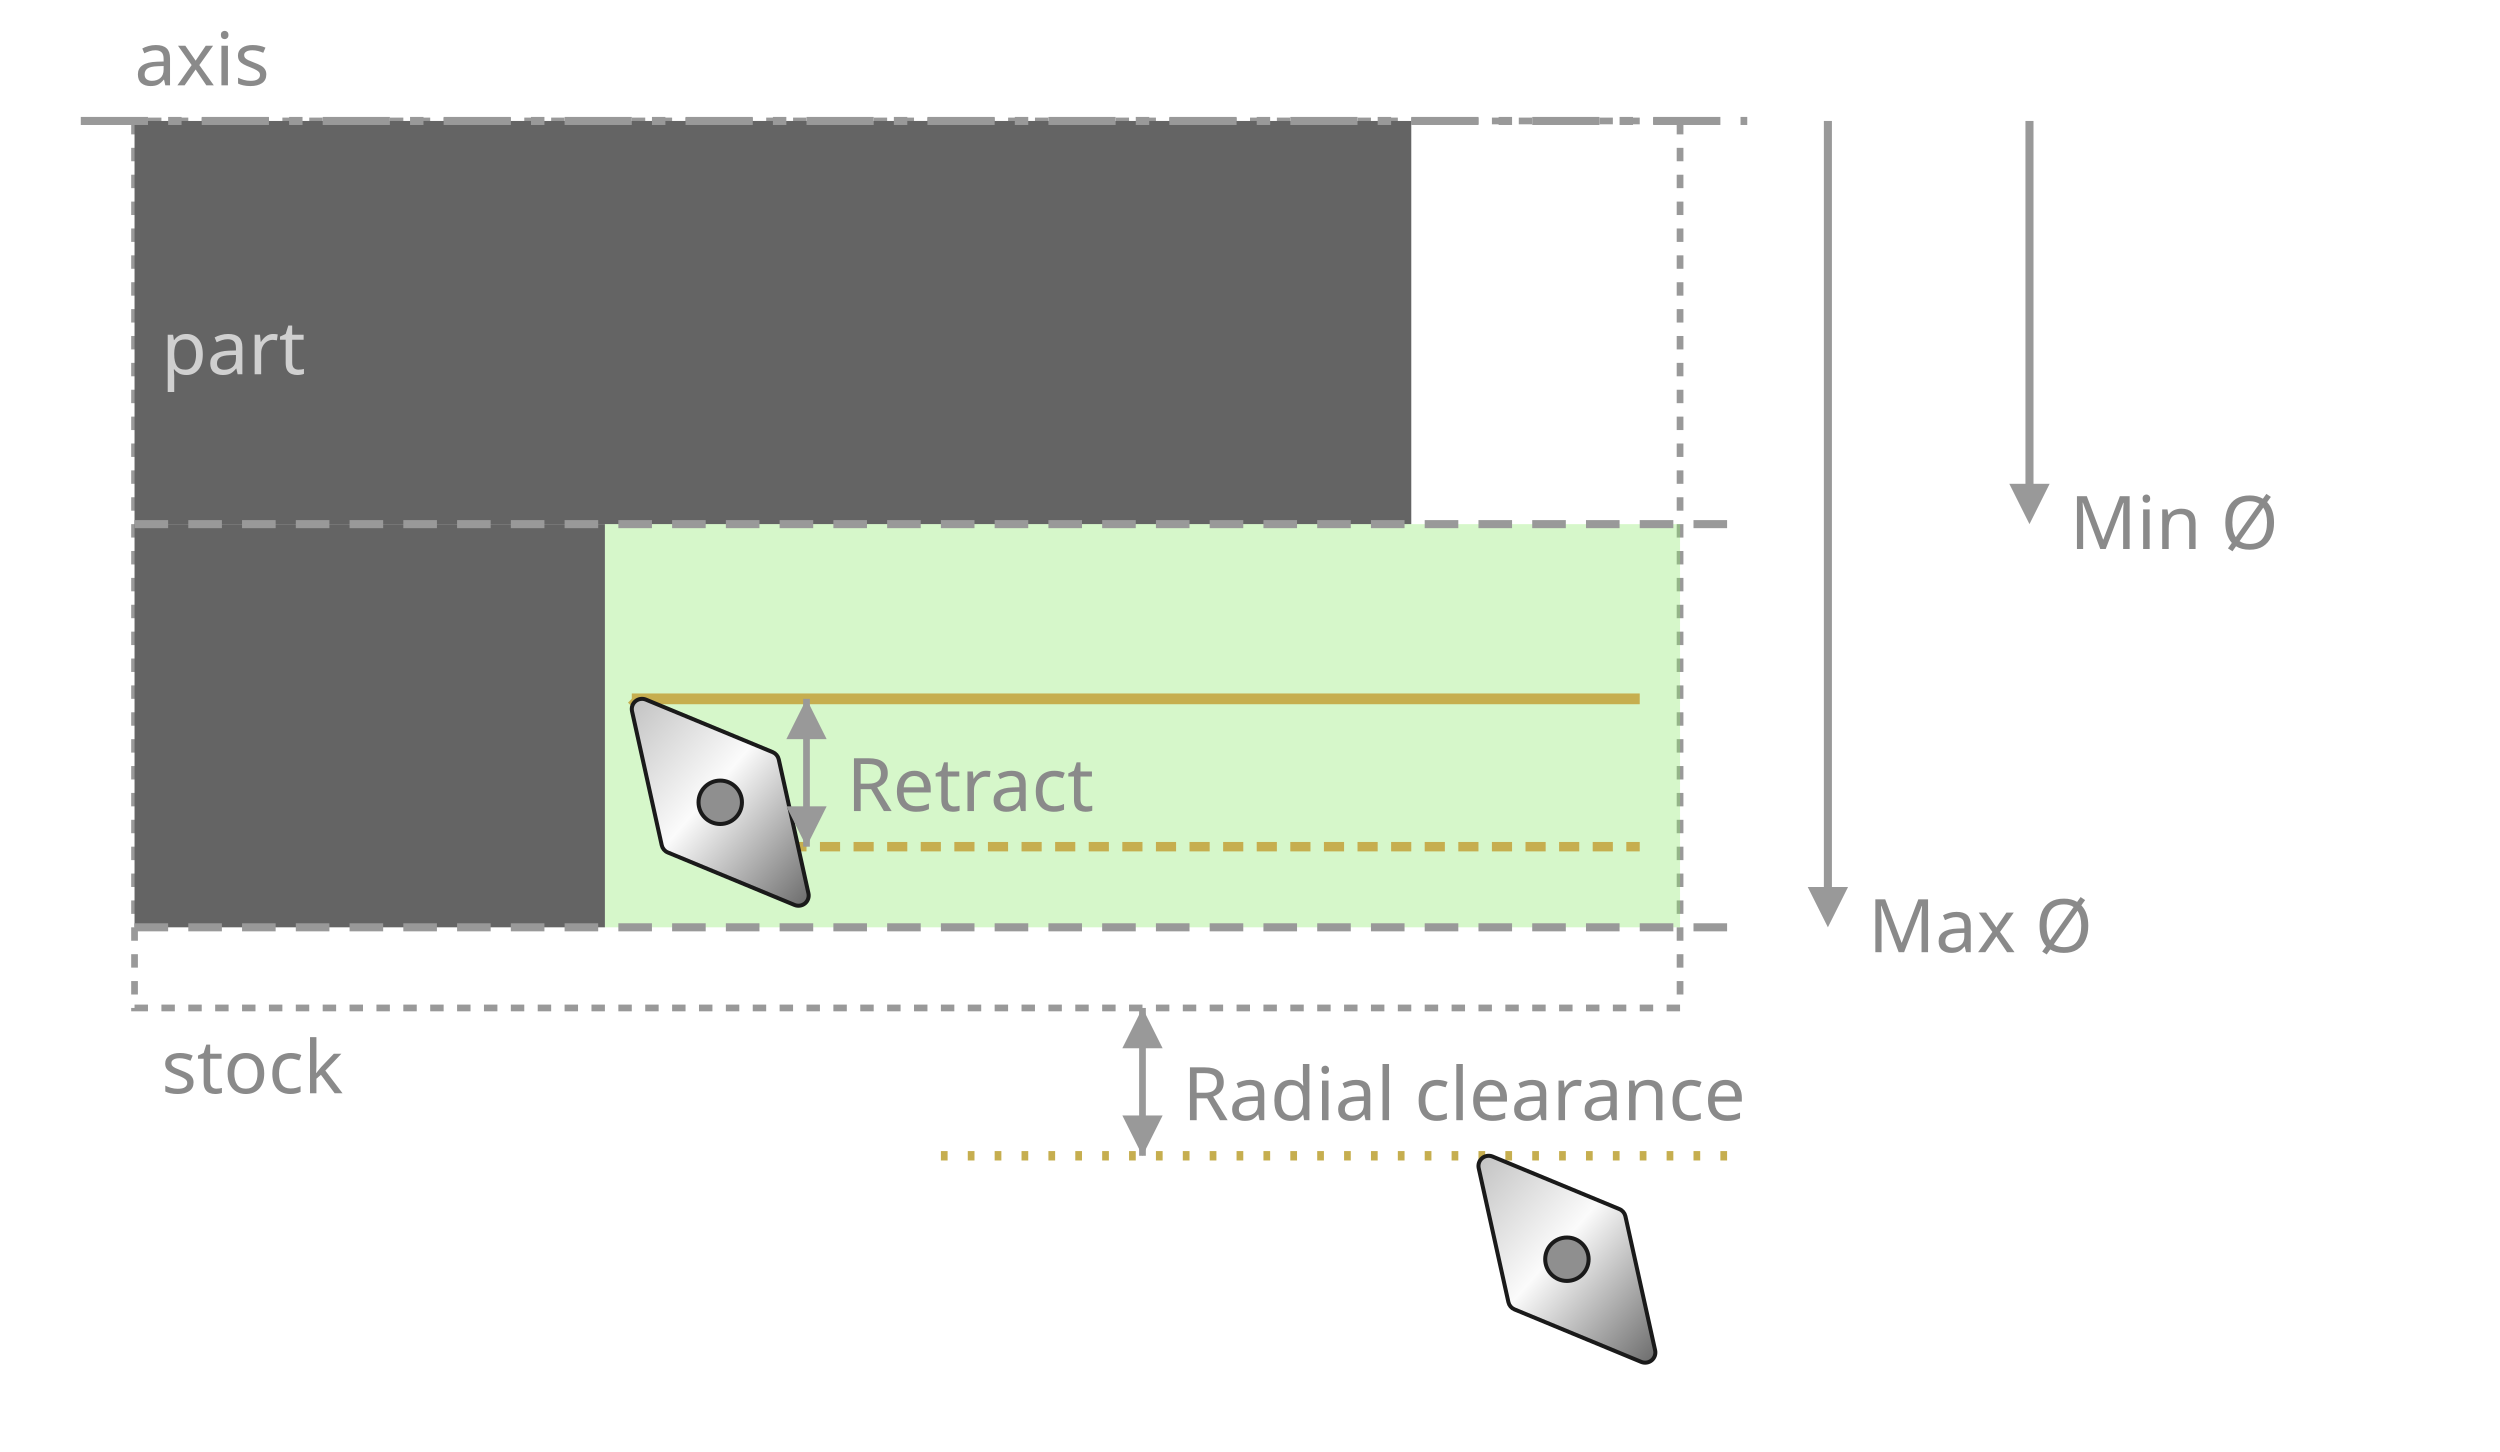
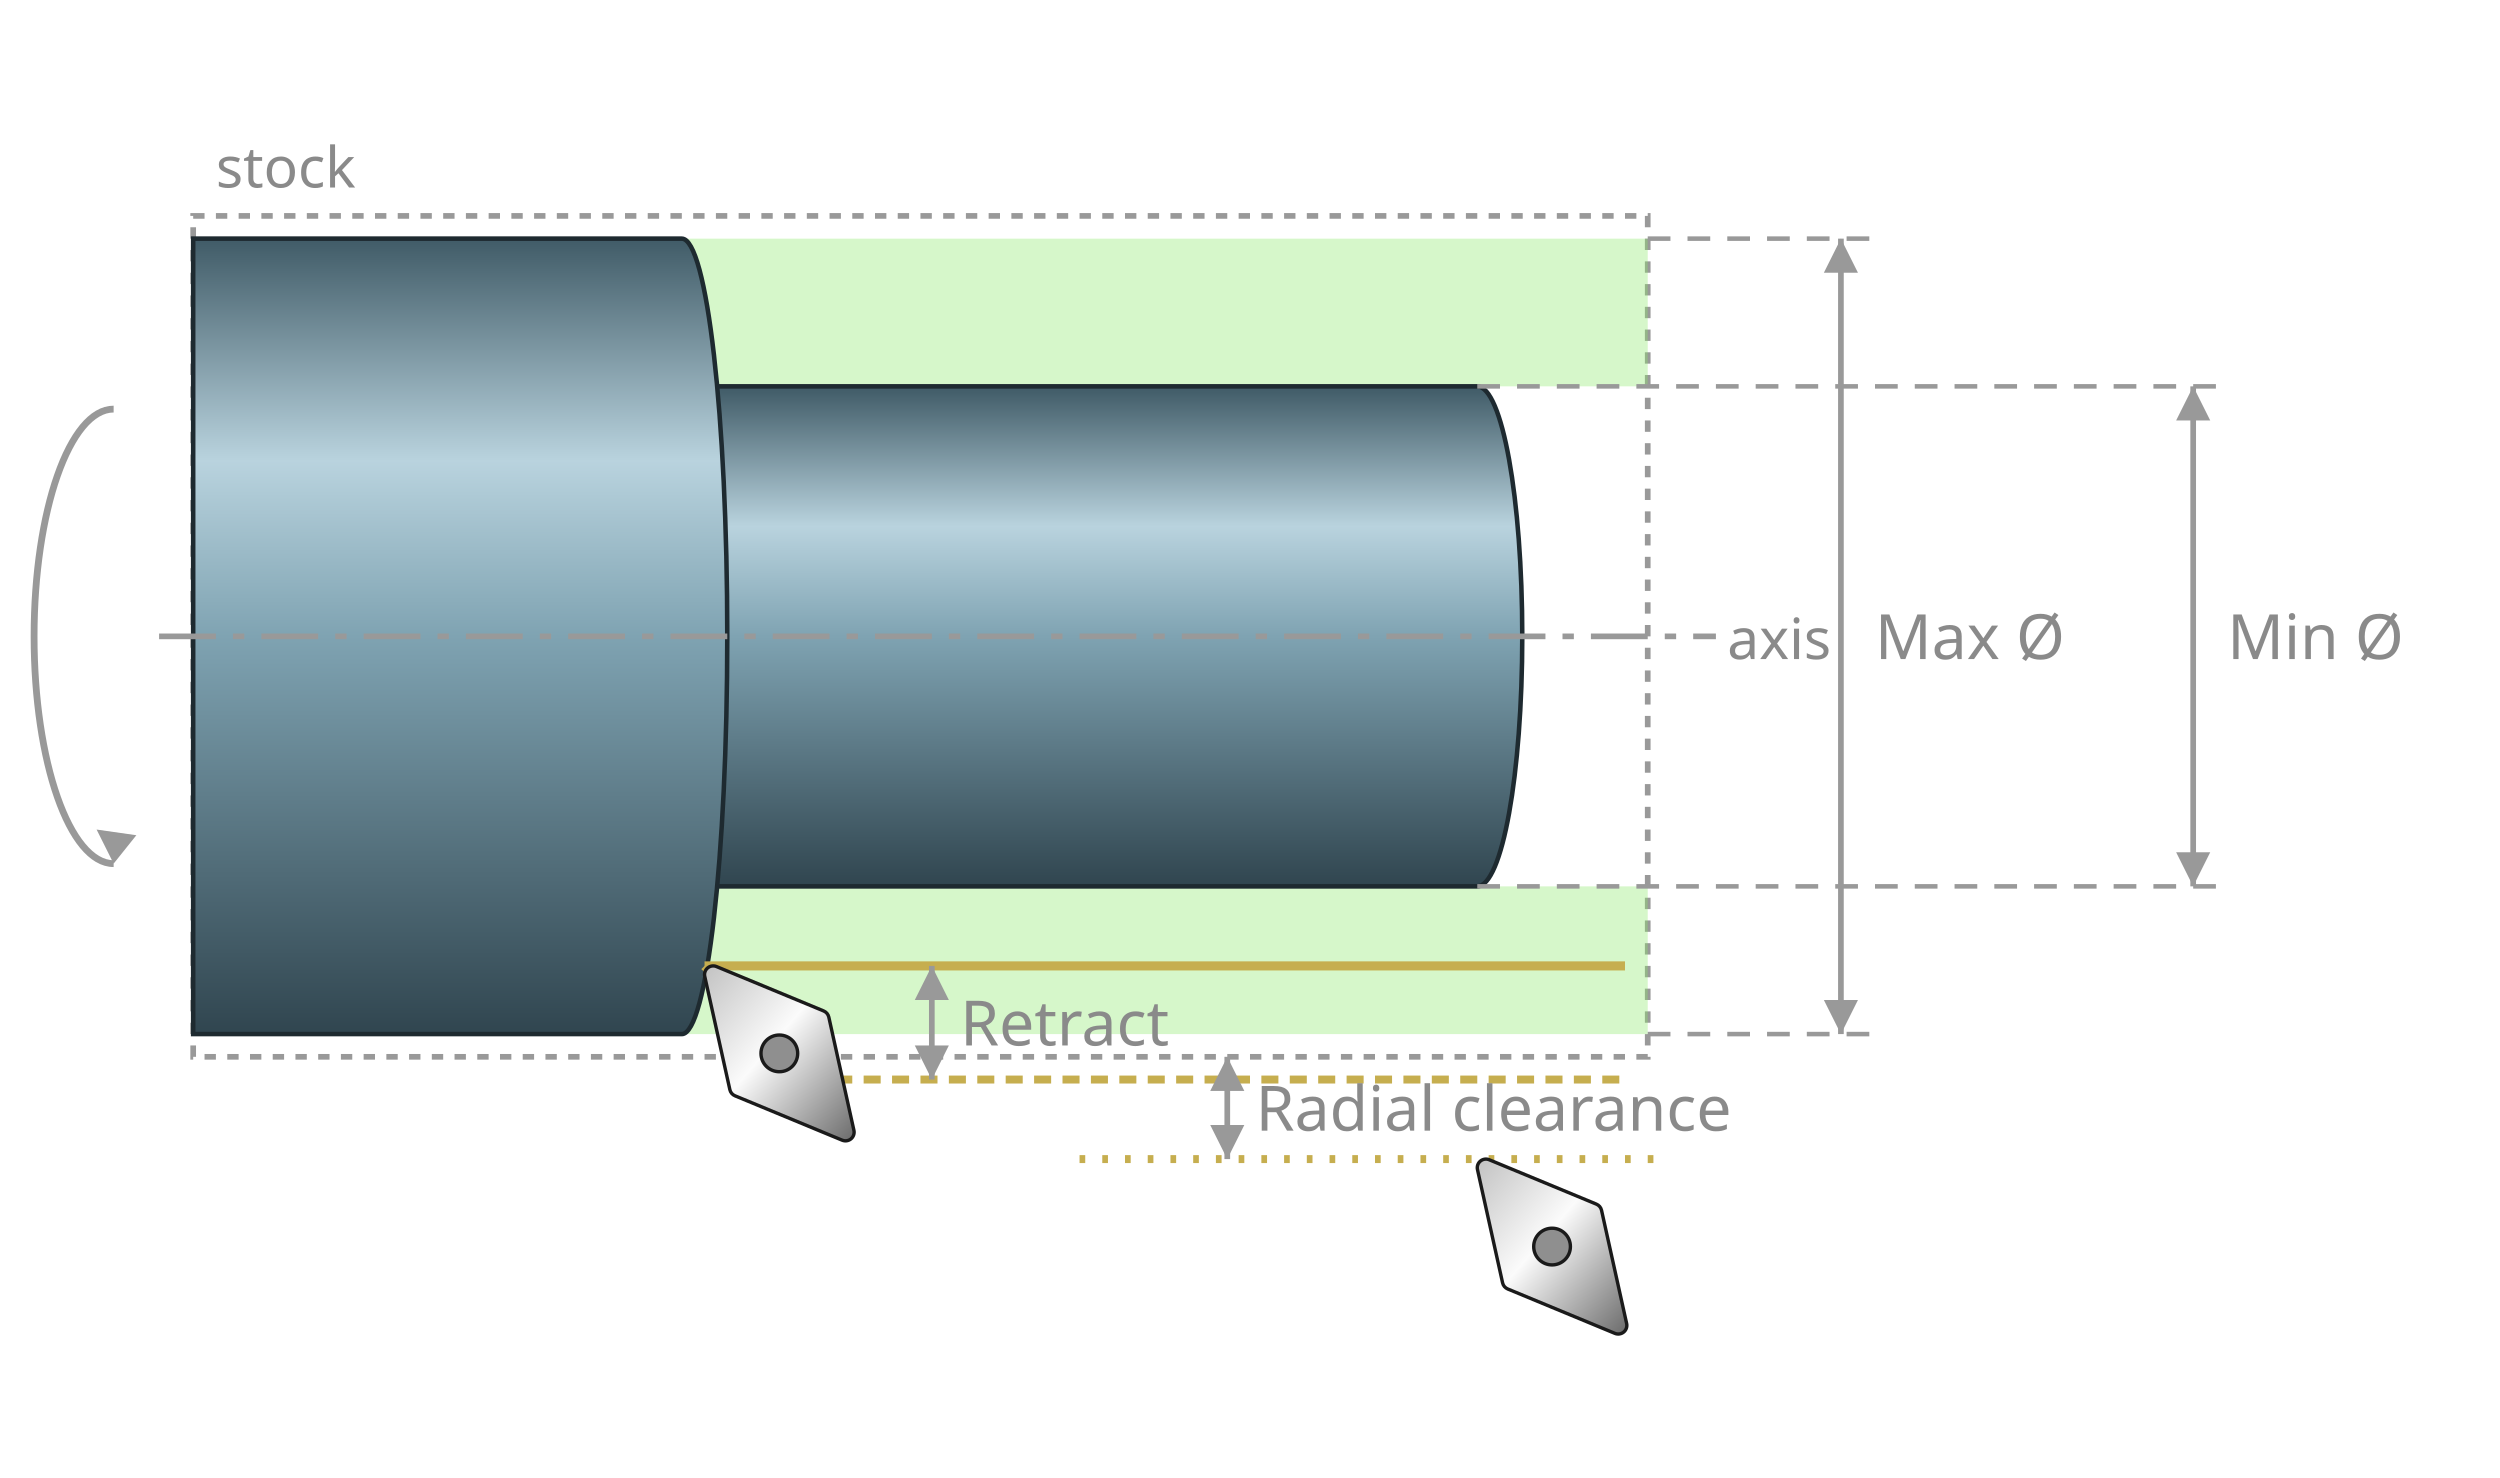
- <svg xmlns="http://www.w3.org/2000/svg" width="484" height="281" viewBox="0 0 372 216">
+ <svg xmlns="http://www.w3.org/2000/svg" width="572" height="338" viewBox="0 0 440 260">
  <defs>
    <linearGradient id="steel" x1="0" y1="1" x2="1" y2="0">
      <stop id="steel-0" offset="0" style="stop-color:#c2c2c2;stop-opacity:1" />
      <stop id="steel-1" offset="0.45" style="stop-color:#fbfbfb;stop-opacity:1" />
      <stop id="steel-2" offset="1" style="stop-color:#6b6b6b;stop-opacity:1" />
    </linearGradient>
+     <linearGradient id="shaft" x1="0" y1="0" x2="0" y2="1">
+       <stop offset="0" stop-color="#3f5a66" />
+       <stop offset="0.28" stop-color="#b9d3de" />
+       <stop offset="0.5" stop-color="#7fa3b2" />
+       <stop offset="1" stop-color="#30454f" />
+     </linearGradient>
  </defs>
-   <g transform="matrix(1,0,0,-1,0,190)">
-     <rect x="20" y="40" width="230" height="132" style="fill:none;stroke:#999999;stroke-width:1;stroke-dasharray:2,2" />
-     <rect x="20" y="112" width="190" height="60" style="fill:#646464;stroke:none" />
-     <rect x="20" y="52" width="70" height="60" style="fill:#646464;stroke:none" />
-     <rect x="90" y="52" width="160" height="60" style="fill:#8be869;fill-opacity:0.35;stroke:none" />
-     <path d="M 20,52 L 260,52" style="fill:none;stroke:#999999;stroke-width:1.2;stroke-dasharray:5,3" />
-     <path d="M 20,112 L 260,112" style="fill:none;stroke:#999999;stroke-width:1.2;stroke-dasharray:5,3" />
-     <path d="M 12,172 L 260,172" style="fill:none;stroke:#999999;stroke-width:1.2;stroke-dasharray:10,3,2,3" />
-     <text x="20" y="185" style="font-family:sans-serif;font-size:11px;fill:#8a8a8a;text-anchor:start" transform="matrix(1,0,0,-1,0,362.30)">axis</text>
-     <text x="24" y="35" style="font-family:sans-serif;font-size:11px;fill:#8a8a8a;text-anchor:start" transform="matrix(1,0,0,-1,0,62.30)">stock</text>
-     <text x="24" y="142" style="font-family:sans-serif;font-size:11px;fill:#d0d0d0;text-anchor:start" transform="matrix(1,0,0,-1,0,276.30)">part</text>
-     <path d="M 272,172 L 272,55.0" style="fill:none;stroke:#999999;stroke-width:1.2" />
-     <path d="M 272,52 l -3,6 h 6 Z" style="fill:#999999;stroke:none" />
-     <text x="278" y="56" style="font-family:sans-serif;font-size:11px;fill:#8a8a8a;text-anchor:start" transform="matrix(1,0,0,-1,0,104.30)">Max Ø</text>
-     <path d="M 302,172 L 302,115.0" style="fill:none;stroke:#999999;stroke-width:1.2" />
-     <path d="M 302,112 l -3,6 h 6 Z" style="fill:#999999;stroke:none" />
-     <text x="308" y="116" style="font-family:sans-serif;font-size:11px;fill:#8a8a8a;text-anchor:start" transform="matrix(1,0,0,-1,0,224.30)">Min Ø</text>
-     <path d="M 244,86 L 94,86" style="fill:none;stroke:#c6ae4f;stroke-width:1.6" />
-     <path d="M 94,86 L 102,78" style="fill:none;stroke:#c6ae4f;stroke-width:1.6" />
-     <path d="M 102,78 L 102,64" style="fill:none;stroke:#c6ae4f;stroke-width:1.4;stroke-dasharray:3,2" />
-     <path d="M 102,64 L 244,64" style="fill:none;stroke:#c6ae4f;stroke-width:1.4;stroke-dasharray:3,2" />
-     <g transform="translate(94,86) scale(0.2,0.2) translate(-58,-240)">
-       <path d="M 68.51,239.42 L 162.83,200.35 A 7.60 7.60 0 0 0 167.34,194.98 L 189.44,95.30 A 7.60 7.60 0 0 0 179.11,86.63 L 84.79,125.70 A 7.60 7.60 0 0 0 80.28,131.08 L 58.18,230.76 A 7.60 7.60 0 0 0 68.51,239.42 Z" style="fill:url(#steel);stroke:#1a1a1a;stroke-width:3" />
-       <circle cx="123.81" cy="163.03" r="16.15" style="fill:#8f8f8f;stroke:#1a1a1a;stroke-width:3" />
-     </g>
-     <path d="M 120,86 L 120,64" style="fill:none;stroke:#999999;stroke-width:1.0" />
-     <path d="M 120,86 l -3,-6 h 6 Z" style="fill:#999999;stroke:none" />
-     <path d="M 120,64 l -3,6 h 6 Z" style="fill:#999999;stroke:none" />
-     <text x="126" y="77" style="font-family:sans-serif;font-size:11px;fill:#8a8a8a;text-anchor:start" transform="matrix(1,0,0,-1,0,146.30)">Retract</text>
-     <path d="M 140,18 L 260,18" style="fill:none;stroke:#c6ae4f;stroke-width:1.4;stroke-dasharray:1,3" />
-     <g transform="translate(220,18) scale(0.2,0.2) translate(-58,-240)">
-       <path d="M 68.51,239.42 L 162.83,200.35 A 7.60 7.60 0 0 0 167.34,194.98 L 189.44,95.30 A 7.60 7.60 0 0 0 179.11,86.63 L 84.79,125.70 A 7.60 7.60 0 0 0 80.28,131.08 L 58.18,230.76 A 7.60 7.60 0 0 0 68.51,239.42 Z" style="fill:url(#steel);stroke:#1a1a1a;stroke-width:3" />
-       <circle cx="123.81" cy="163.03" r="16.15" style="fill:#8f8f8f;stroke:#1a1a1a;stroke-width:3" />
-     </g>
-     <path d="M 170,40 L 170,18" style="fill:none;stroke:#999999;stroke-width:1.0" />
-     <path d="M 170,40 l -3,-6 h 6 Z" style="fill:#999999;stroke:none" />
-     <path d="M 170,18 l -3,6 h 6 Z" style="fill:#999999;stroke:none" />
-     <text x="176" y="31" style="font-family:sans-serif;font-size:11px;fill:#8a8a8a;text-anchor:start" transform="matrix(1,0,0,-1,0,54.30)">Radial clearance</text>
+   <path d="M 20,72 A 14.0,40 0 1 0 20,152" style="fill:none;stroke:#999999;stroke-width:1.2" />
+   <path d="M 17,146 l 3,6 l 4,-5 Z" style="fill:#999999;stroke:none" />
+   <rect x="34" y="38" width="256" height="148" style="fill:none;stroke:#999999;stroke-width:1;stroke-dasharray:2,2" />
+   <rect x="120" y="42" width="170" height="26" style="fill:#8be869;fill-opacity:0.35;stroke:none" />
+   <rect x="120" y="156" width="170" height="26" style="fill:#8be869;fill-opacity:0.35;stroke:none" />
+   <path d="M 118,68 H 260 A 7.92,44 0 0 1 260,156 H 118 Z" style="fill:url(#shaft);stroke:#1e2a30;stroke-width:0.8" />
+   <path d="M 34,42 H 120 A 8,70 0 0 1 120,182 H 34 Z" style="fill:url(#shaft);stroke:#1e2a30;stroke-width:0.8" />
+   <path d="M 28,112 L 302,112" style="fill:none;stroke:#999999;stroke-width:1.0;stroke-dasharray:10,3,2,3" />
+   <text x="304" y="116" style="font-family:sans-serif;font-size:10px;fill:#8a8a8a;text-anchor:start">axis</text>
+   <text x="38" y="33" style="font-family:sans-serif;font-size:10px;fill:#8a8a8a;text-anchor:start">stock</text>
+   <path d="M 290,42 L 330,42" style="fill:none;stroke:#999999;stroke-width:0.8;stroke-dasharray:4,3" />
+   <path d="M 290,182 L 330,182" style="fill:none;stroke:#999999;stroke-width:0.8;stroke-dasharray:4,3" />
+   <path d="M 260,68 L 390,68" style="fill:none;stroke:#999999;stroke-width:0.8;stroke-dasharray:4,3" />
+   <path d="M 260,156 L 390,156" style="fill:none;stroke:#999999;stroke-width:0.8;stroke-dasharray:4,3" />
+   <path d="M 324,42 L 324,182" style="fill:none;stroke:#999999;stroke-width:1.0" />
+   <path d="M 324,42 l -3,6 h 6 Z" style="fill:#999999;stroke:none" />
+   <path d="M 324,182 l -3,-6 h 6 Z" style="fill:#999999;stroke:none" />
+   <text x="330" y="116.0" style="font-family:sans-serif;font-size:11px;fill:#8a8a8a;text-anchor:start">Max Ø</text>
+   <path d="M 386,68 L 386,156" style="fill:none;stroke:#999999;stroke-width:1.0" />
+   <path d="M 386,68 l -3,6 h 6 Z" style="fill:#999999;stroke:none" />
+   <path d="M 386,156 l -3,-6 h 6 Z" style="fill:#999999;stroke:none" />
+   <text x="392" y="116.0" style="font-family:sans-serif;font-size:11px;fill:#8a8a8a;text-anchor:start">Min Ø</text>
+   <path d="M 286,170 L 124,170" style="fill:none;stroke:#c6ae4f;stroke-width:1.6" />
+   <path d="M 124,170 L 132,178" style="fill:none;stroke:#c6ae4f;stroke-width:1.6" />
+   <path d="M 132,178 L 132,190" style="fill:none;stroke:#c6ae4f;stroke-width:1.4;stroke-dasharray:3,2" />
+   <path d="M 132,190 L 286,190" style="fill:none;stroke:#c6ae4f;stroke-width:1.4;stroke-dasharray:3,2" />
+   <g transform="translate(124,170) scale(0.2,-0.2) translate(-58,-240)">
+     <path d="M 68.51,239.42 L 162.83,200.35 A 7.60 7.60 0 0 0 167.34,194.98 L 189.44,95.30 A 7.60 7.60 0 0 0 179.11,86.63 L 84.79,125.70 A 7.60 7.60 0 0 0 80.28,131.08 L 58.18,230.76 A 7.60 7.60 0 0 0 68.51,239.42 Z" style="fill:url(#steel);stroke:#1a1a1a;stroke-width:3" />
+     <circle cx="123.81" cy="163.03" r="16.15" style="fill:#8f8f8f;stroke:#1a1a1a;stroke-width:3" />
  </g>
+   <path d="M 164,170 L 164,190" style="fill:none;stroke:#999999;stroke-width:1.0" />
+   <path d="M 164,170 l -3,6 h 6 Z" style="fill:#999999;stroke:none" />
+   <path d="M 164,190 l -3,-6 h 6 Z" style="fill:#999999;stroke:none" />
+   <text x="169" y="184.0" style="font-family:sans-serif;font-size:11px;fill:#8a8a8a;text-anchor:start">Retract</text>
+   <path d="M 190,204 L 294,204" style="fill:none;stroke:#c6ae4f;stroke-width:1.4;stroke-dasharray:1,3" />
+   <g transform="translate(260,204) scale(0.2,-0.2) translate(-58,-240)">
+     <path d="M 68.51,239.42 L 162.83,200.35 A 7.60 7.60 0 0 0 167.34,194.98 L 189.44,95.30 A 7.60 7.60 0 0 0 179.11,86.63 L 84.79,125.70 A 7.60 7.60 0 0 0 80.28,131.08 L 58.18,230.76 A 7.60 7.60 0 0 0 68.51,239.42 Z" style="fill:url(#steel);stroke:#1a1a1a;stroke-width:3" />
+     <circle cx="123.81" cy="163.03" r="16.15" style="fill:#8f8f8f;stroke:#1a1a1a;stroke-width:3" />
+   </g>
+   <path d="M 216,186 L 216,204" style="fill:none;stroke:#999999;stroke-width:1.0" />
+   <path d="M 216,186 l -3,6 h 6 Z" style="fill:#999999;stroke:none" />
+   <path d="M 216,204 l -3,-6 h 6 Z" style="fill:#999999;stroke:none" />
+   <text x="221" y="199.0" style="font-family:sans-serif;font-size:11px;fill:#8a8a8a;text-anchor:start">Radial clearance</text>
</svg>
